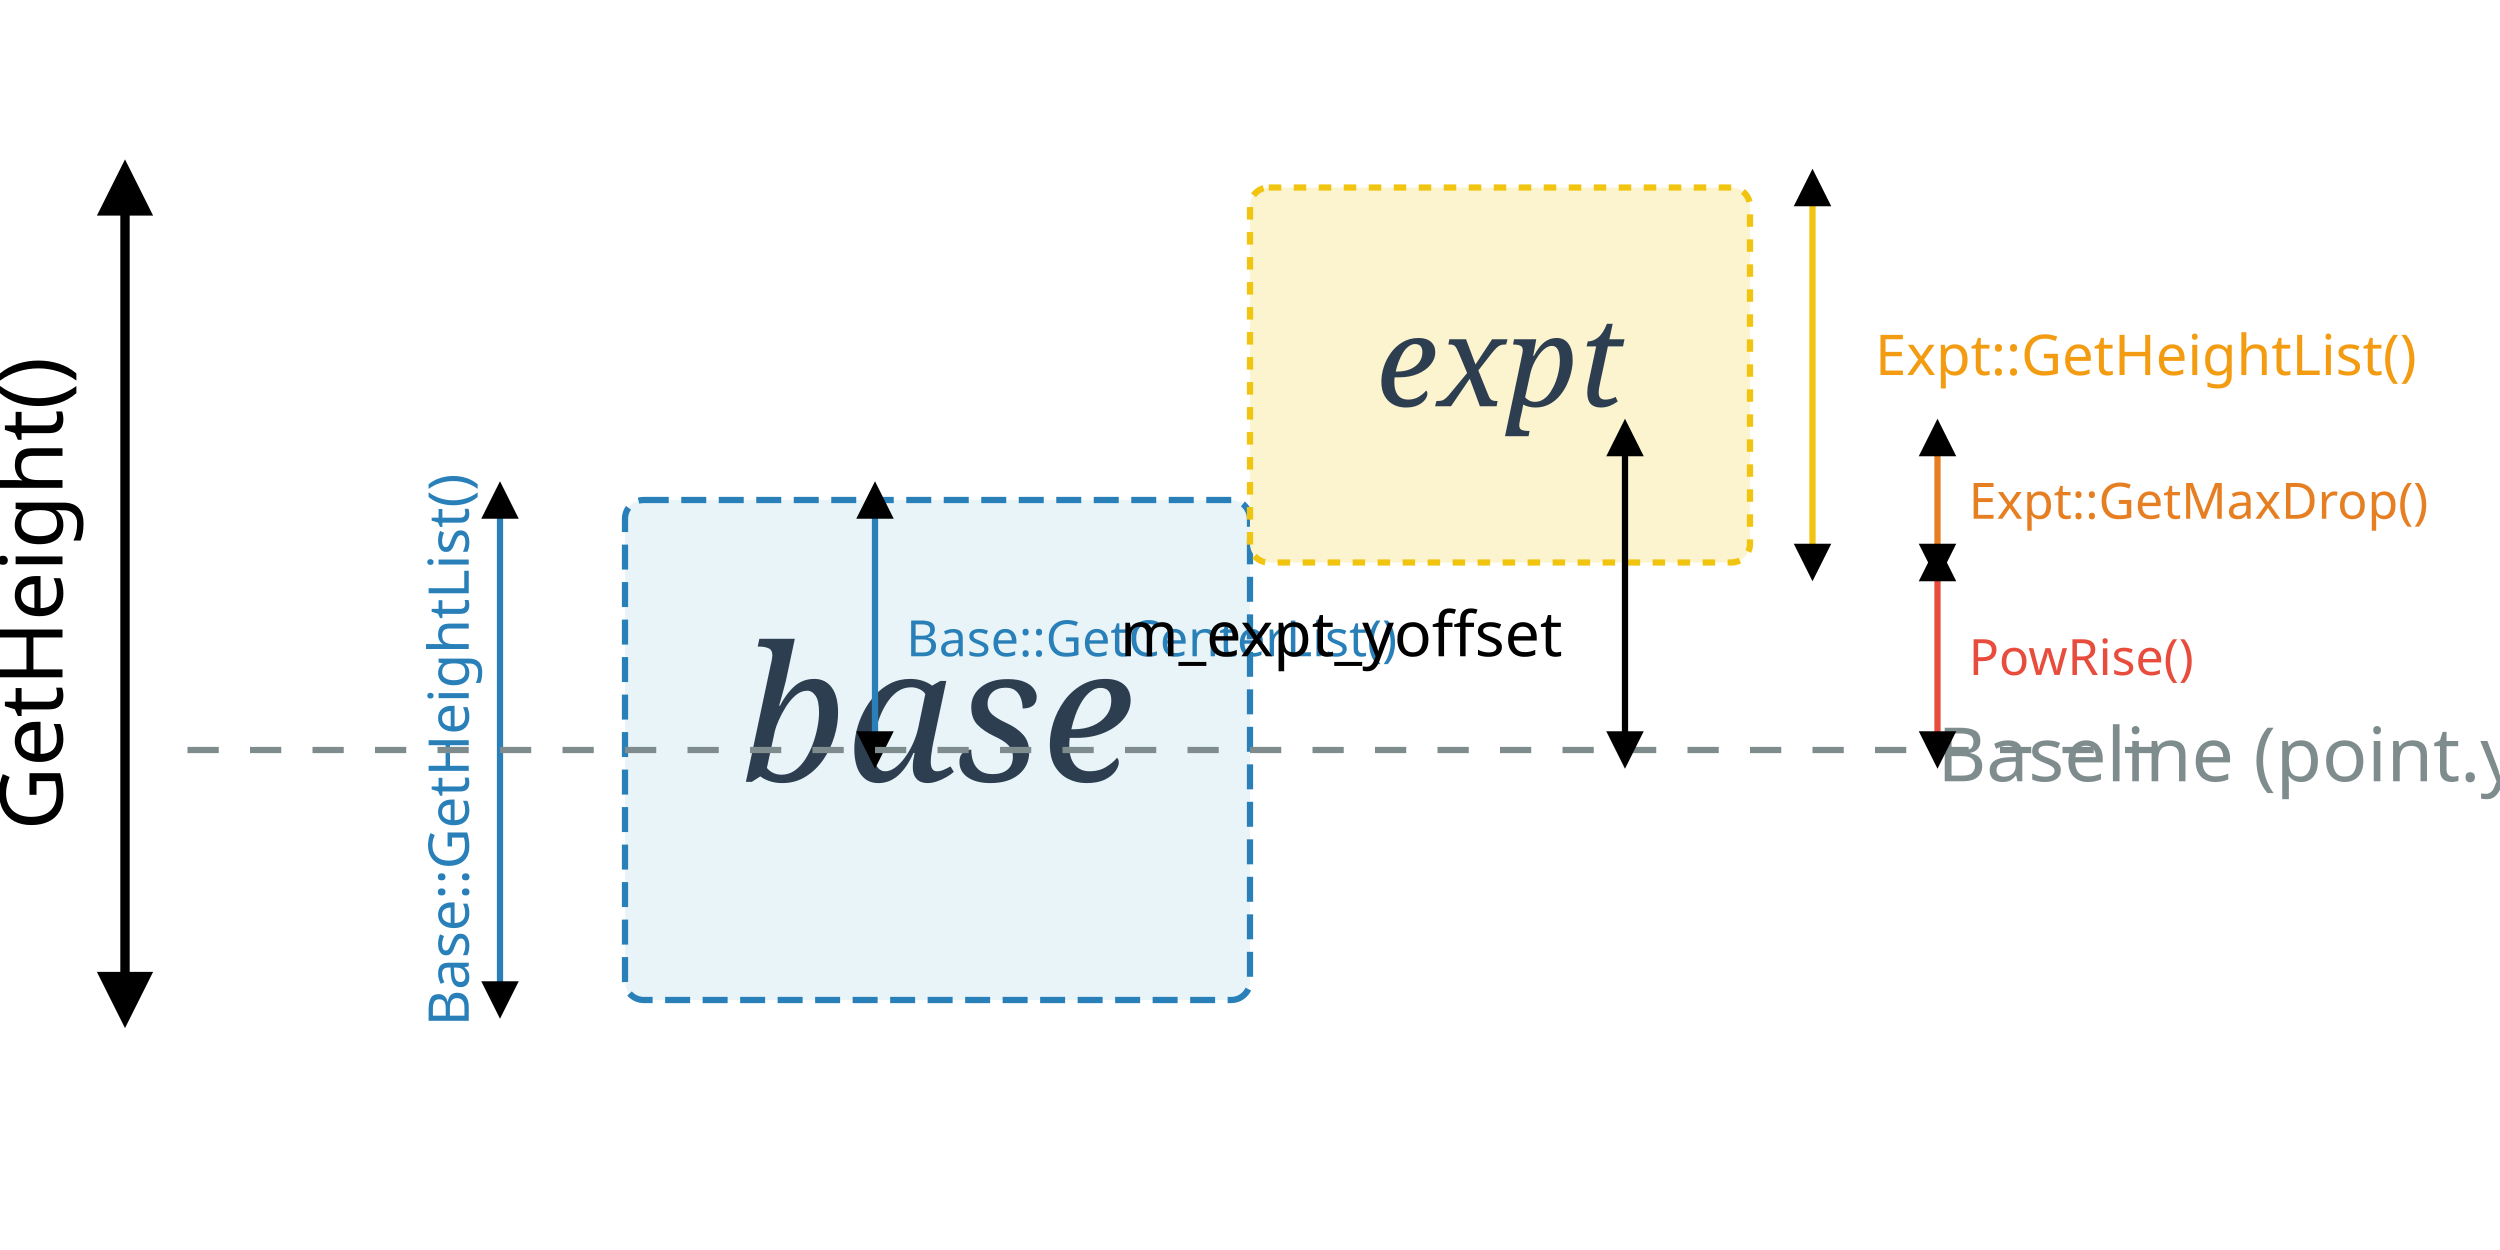
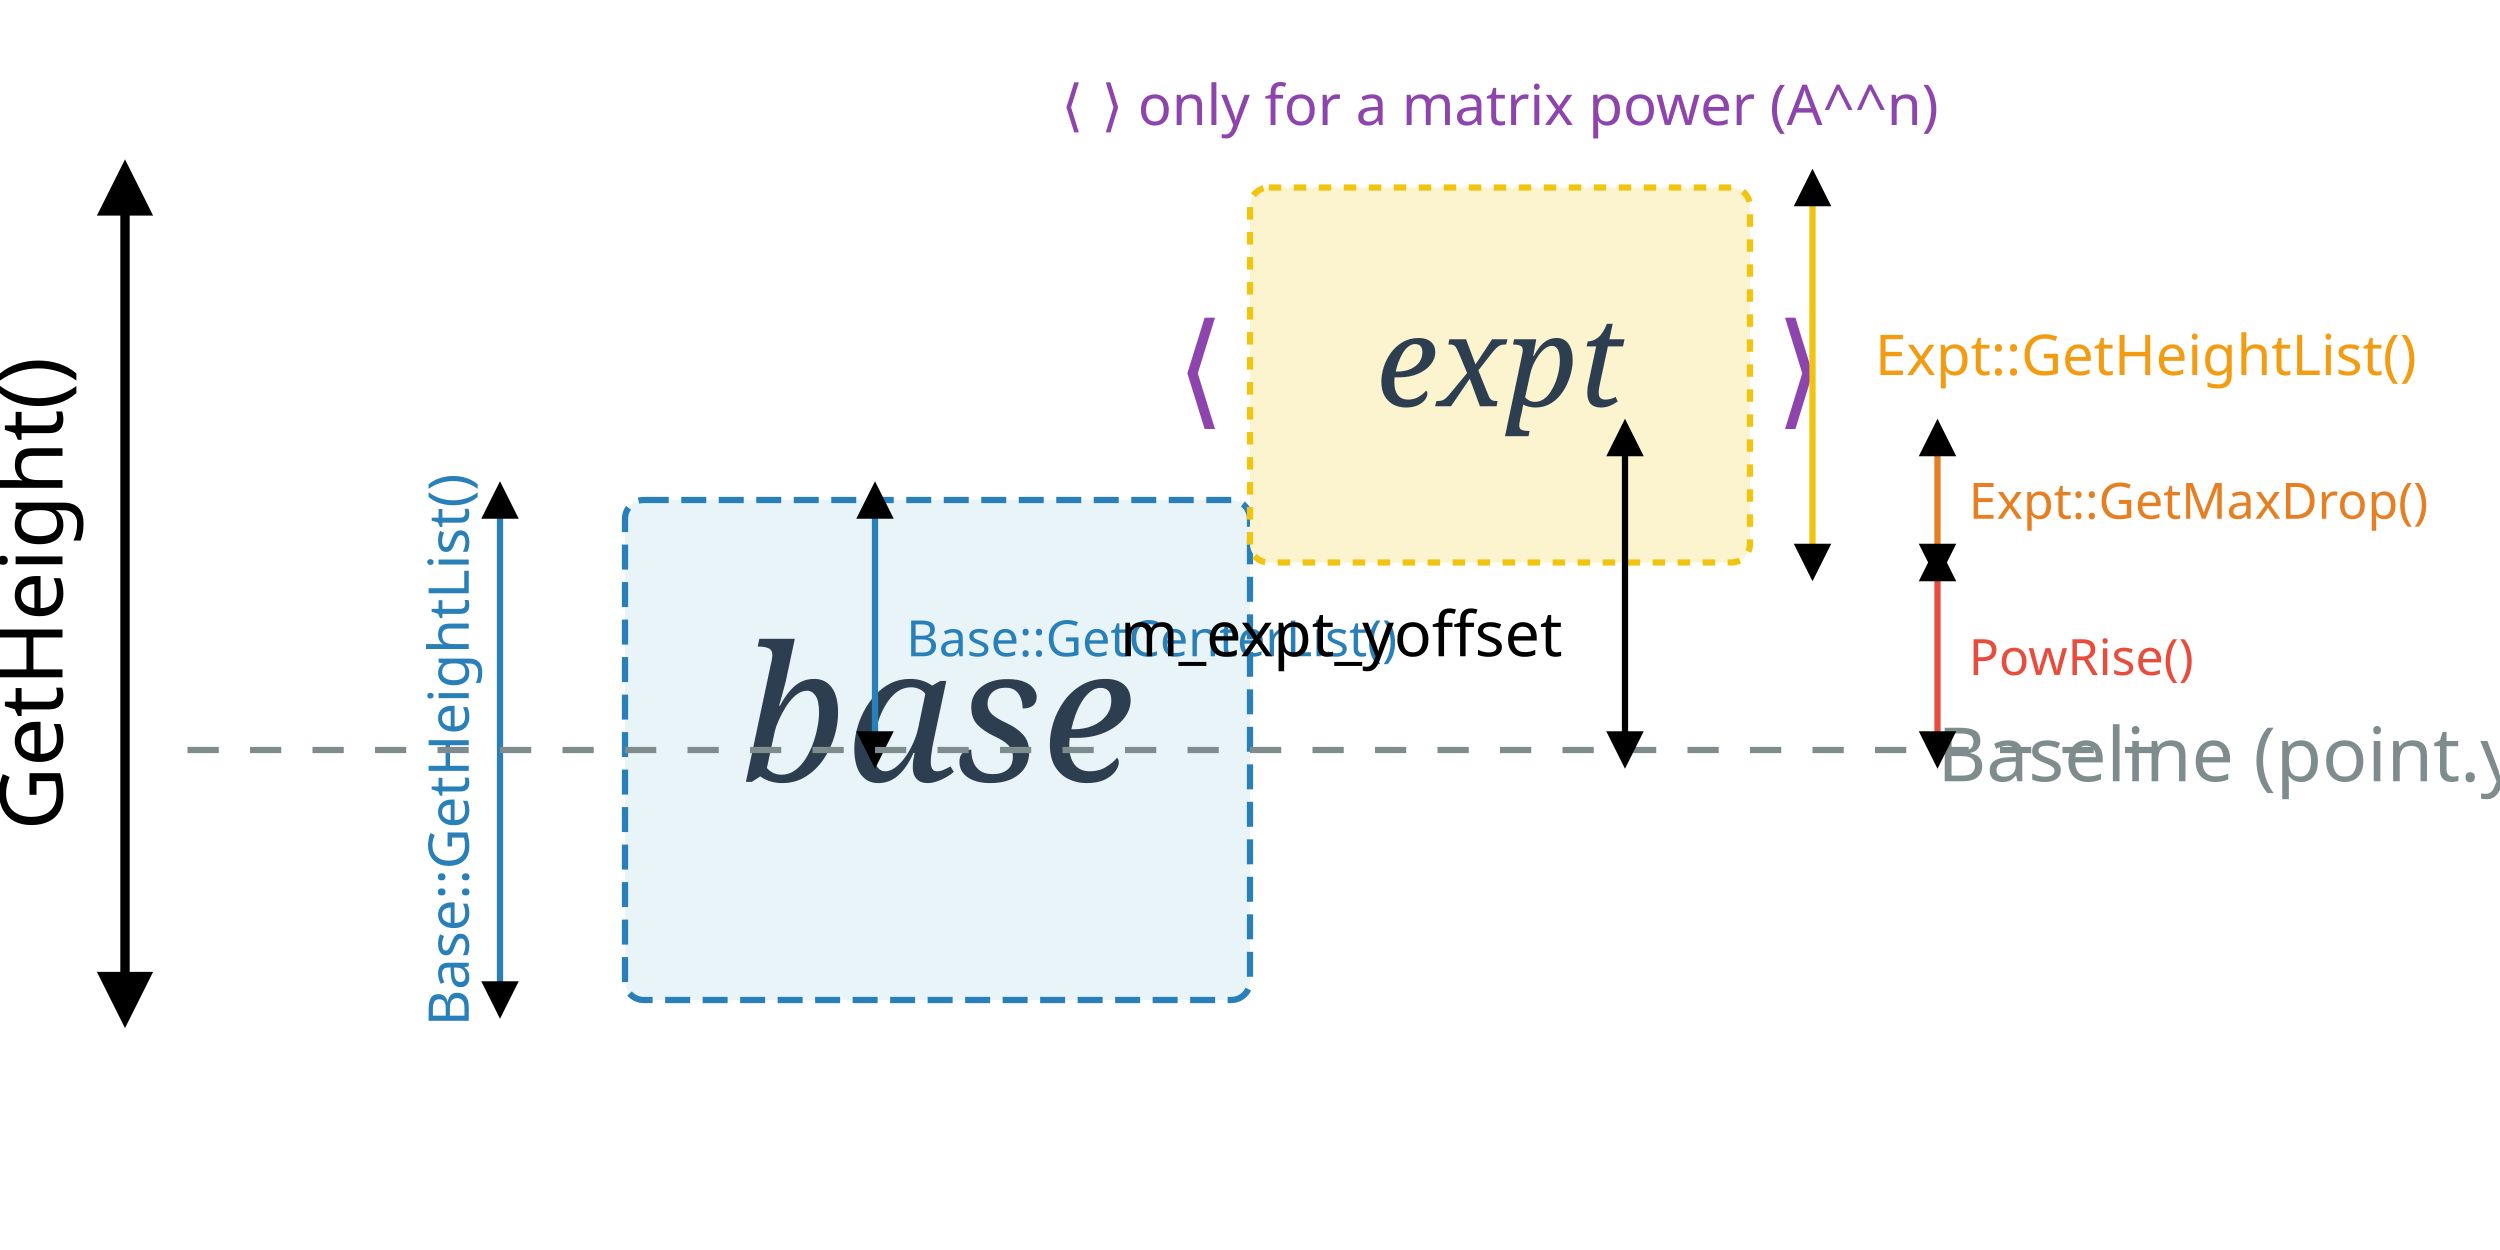
<svg xmlns="http://www.w3.org/2000/svg" width="400" height="200" viewBox="0 0 400 200">
  <defs>
    <marker id="arrow" viewBox="0 0 10 10" refX="5" refY="5" markerWidth="6" markerHeight="6" orient="auto-start-reverse">
      <path d="M 0 0 L 10 5 L 0 10 z" />
    </marker>
  </defs>
  <rect width="100%" height="100%" fill="white" />
  <rect x="100" y="80" width="100" height="80" rx="3" fill="#e8f4f8" stroke="#2980b9" stroke-width="1" stroke-dasharray="4,2" />
  <text x="150" y="125" font-family="serif" font-style="italic" font-size="30" text-anchor="middle" fill="#2c3e50">base</text>
  <rect x="200" y="30" width="80" height="60" rx="3" fill="#fcf3cf" stroke="#f1c40f" stroke-width="1" stroke-dasharray="2,2" />
  <text x="240" y="65" font-family="serif" font-style="italic" font-size="20" text-anchor="middle" fill="#2c3e50">expt</text>
+   <text x="196" y="66" font-family="serif" font-size="20" text-anchor="end" fill="#8e44ad">⟨</text>
+   <text x="284" y="66" font-family="serif" font-size="20" fill="#8e44ad">⟩</text>
+   <text x="240" y="20" font-family="sans-serif" font-size="9" text-anchor="middle" fill="#8e44ad">⟨ ⟩ only for a matrix power (A^^n)</text>
  <line x1="20" y1="30" x2="20" y2="160" stroke="black" stroke-width="1.5" marker-start="url(#arrow)" marker-end="url(#arrow)" />
  <text x="10" y="95" font-family="sans-serif" font-size="14" text-anchor="middle" transform="rotate(-90 10,95)">GetHeight()</text>
  <line x1="80" y1="80" x2="80" y2="160" stroke="#2980b9" stroke-width="1" marker-start="url(#arrow)" marker-end="url(#arrow)" />
  <text x="75" y="120" font-family="sans-serif" font-size="9" text-anchor="middle" transform="rotate(-90 75,120)" fill="#2980b9">Base::GetHeightList()</text>
  <line x1="290" y1="30" x2="290" y2="90" stroke="#f1c40f" stroke-width="1" marker-start="url(#arrow)" marker-end="url(#arrow)" />
  <text x="300" y="60" font-family="sans-serif" font-size="9" fill="#f39c12">Expt::GetHeightList()</text>
  <line x1="140" y1="80" x2="140" y2="120" stroke="#2980b9" stroke-width="1" marker-start="url(#arrow)" marker-end="url(#arrow)" />
  <text x="145" y="105" font-family="sans-serif" font-size="8" fill="#2980b9">Base::GetCenterList()</text>
  <line x1="30" y1="120" x2="350" y2="120" stroke="#7f8c8d" stroke-dasharray="5,5" />
  <text x="310" y="125" font-family="sans-serif" font-size="12" fill="#7f8c8d">Baseline (point.y)</text>
  <line x1="260" y1="70" x2="260" y2="120" stroke="black" stroke-width="1" marker-start="url(#arrow)" marker-end="url(#arrow)" />
  <text x="250" y="105" font-family="sans-serif" font-size="10" text-anchor="end">m_expt_yoffset</text>
  <line x1="310" y1="70" x2="310" y2="90" stroke="#e67e22" stroke-width="1" marker-start="url(#arrow)" marker-end="url(#arrow)" />
  <text x="315" y="83" font-family="sans-serif" font-size="8" fill="#e67e22">Expt::GetMaxDrop()</text>
  <line x1="310" y1="90" x2="310" y2="120" stroke="#e74c3c" stroke-width="1" marker-start="url(#arrow)" marker-end="url(#arrow)" />
  <text x="315" y="108" font-family="sans-serif" font-size="8" fill="#e74c3c">PowRise()</text>
</svg>
